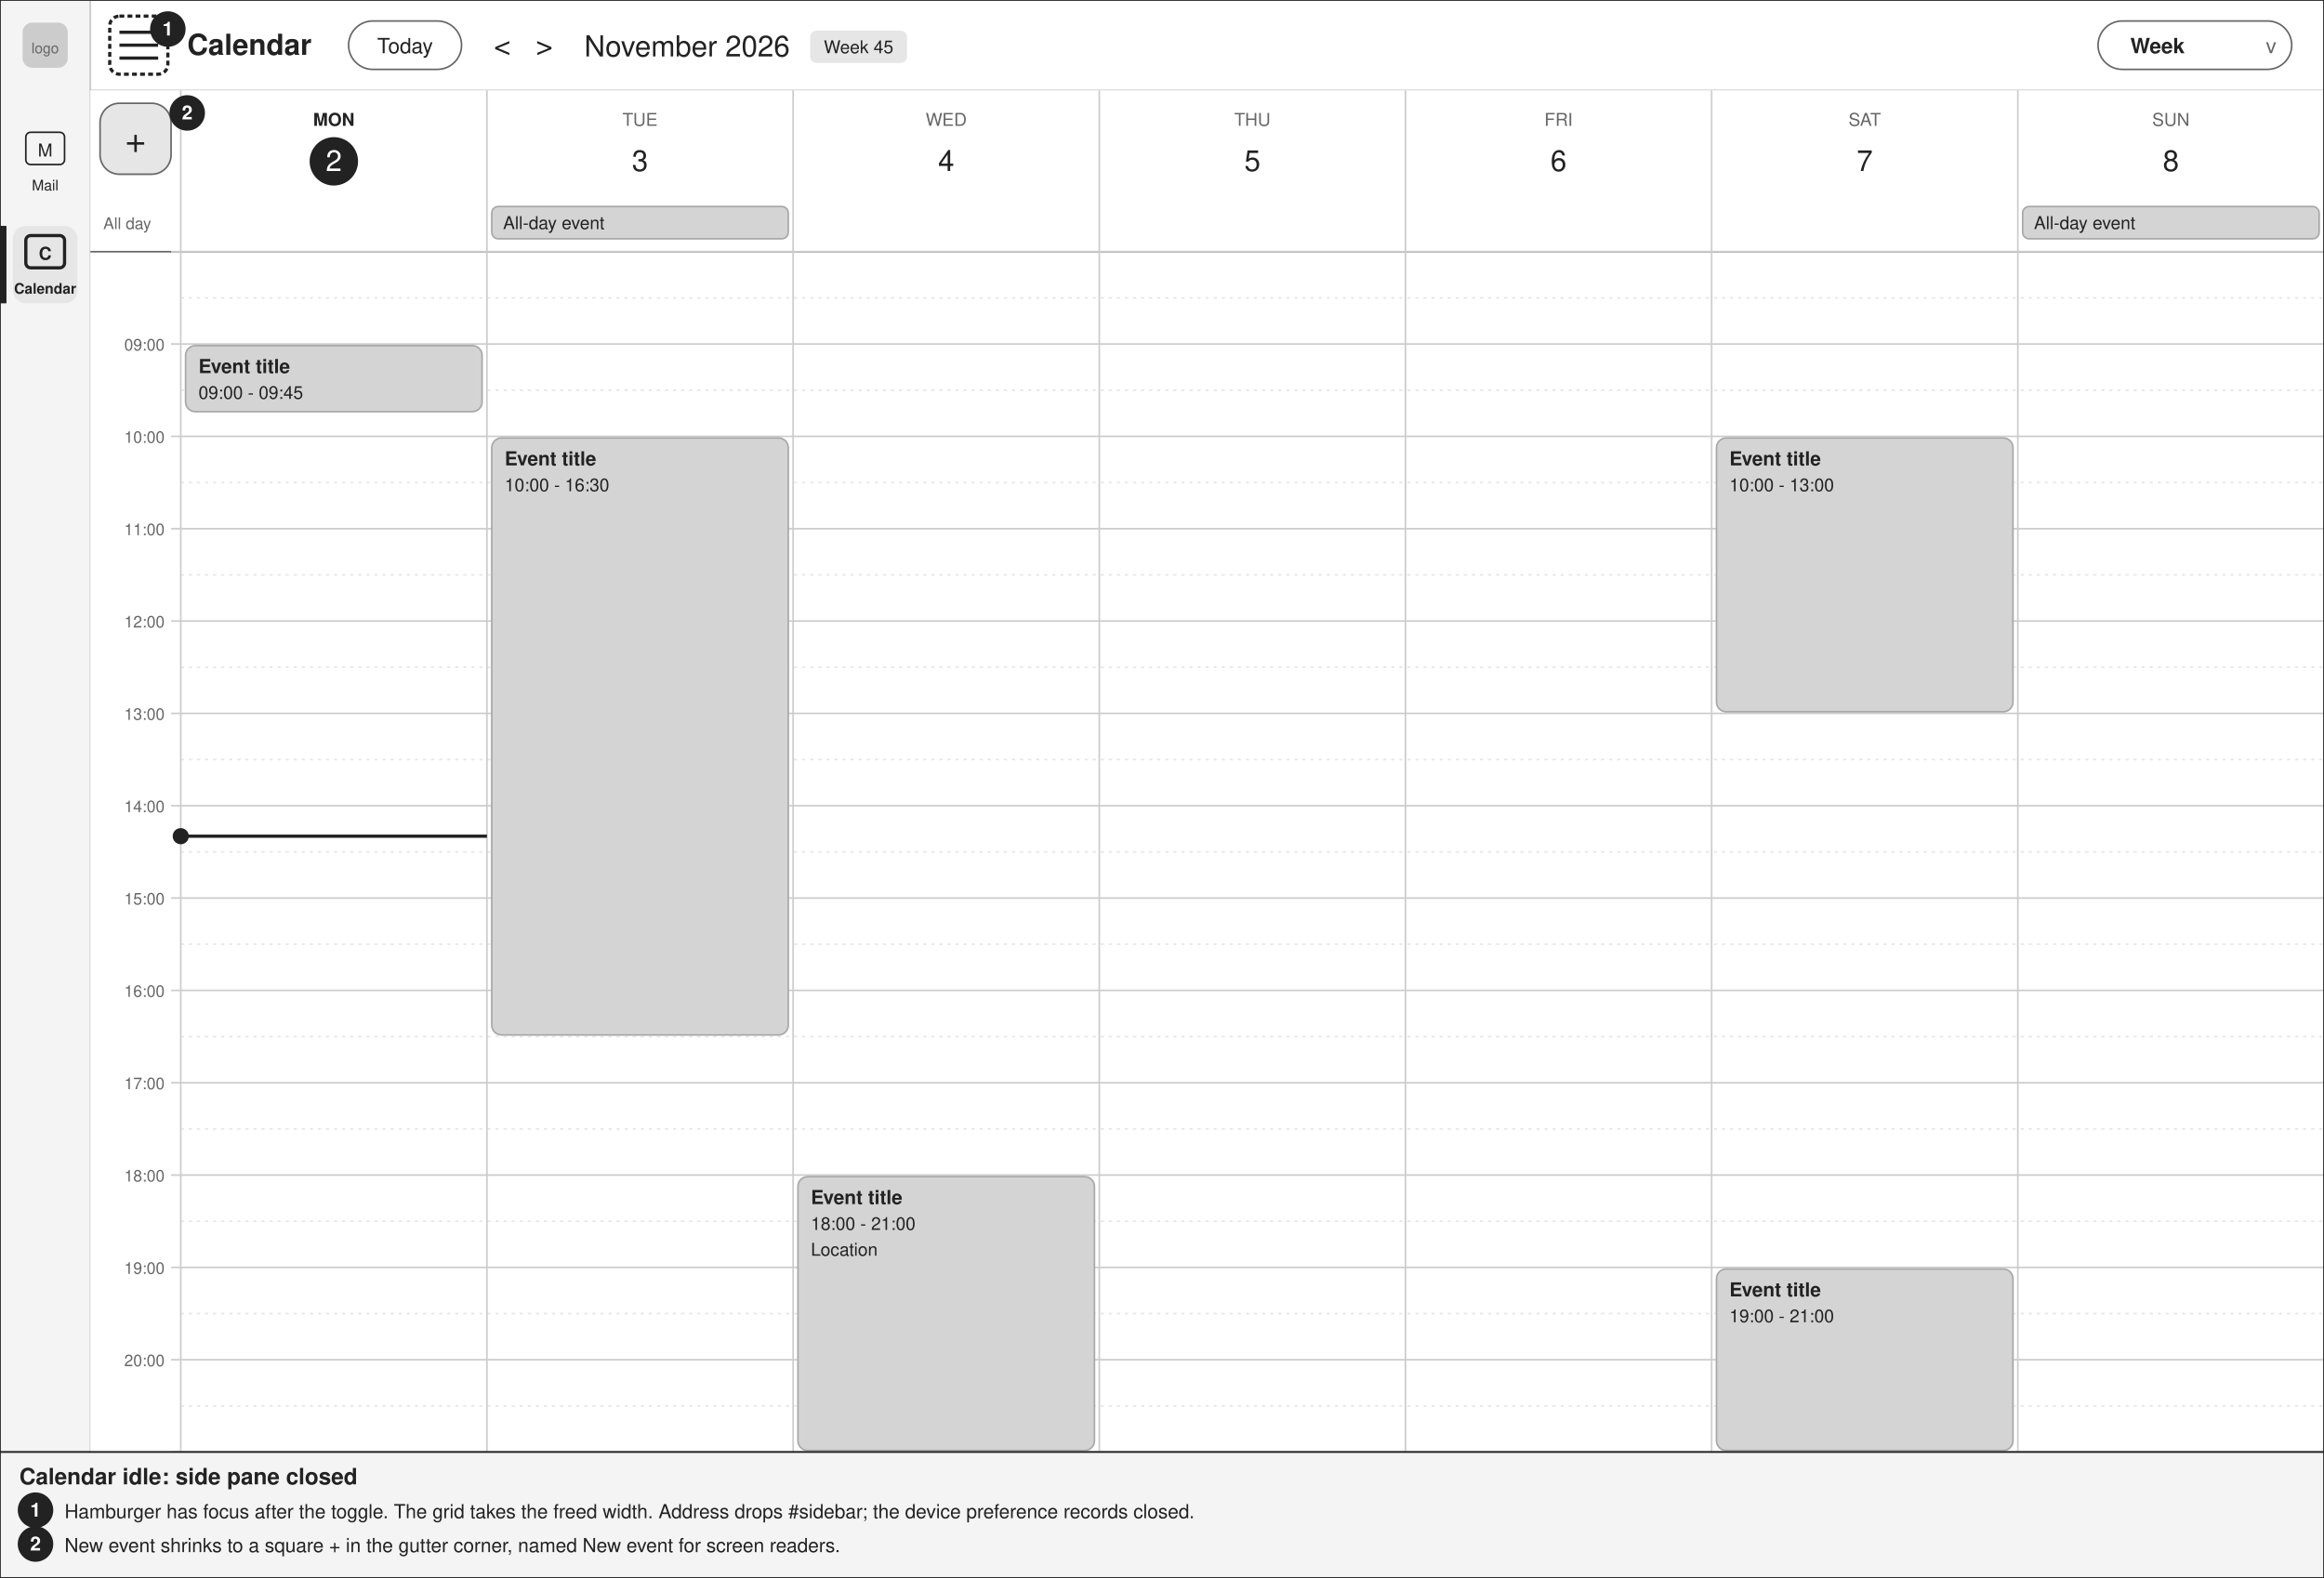
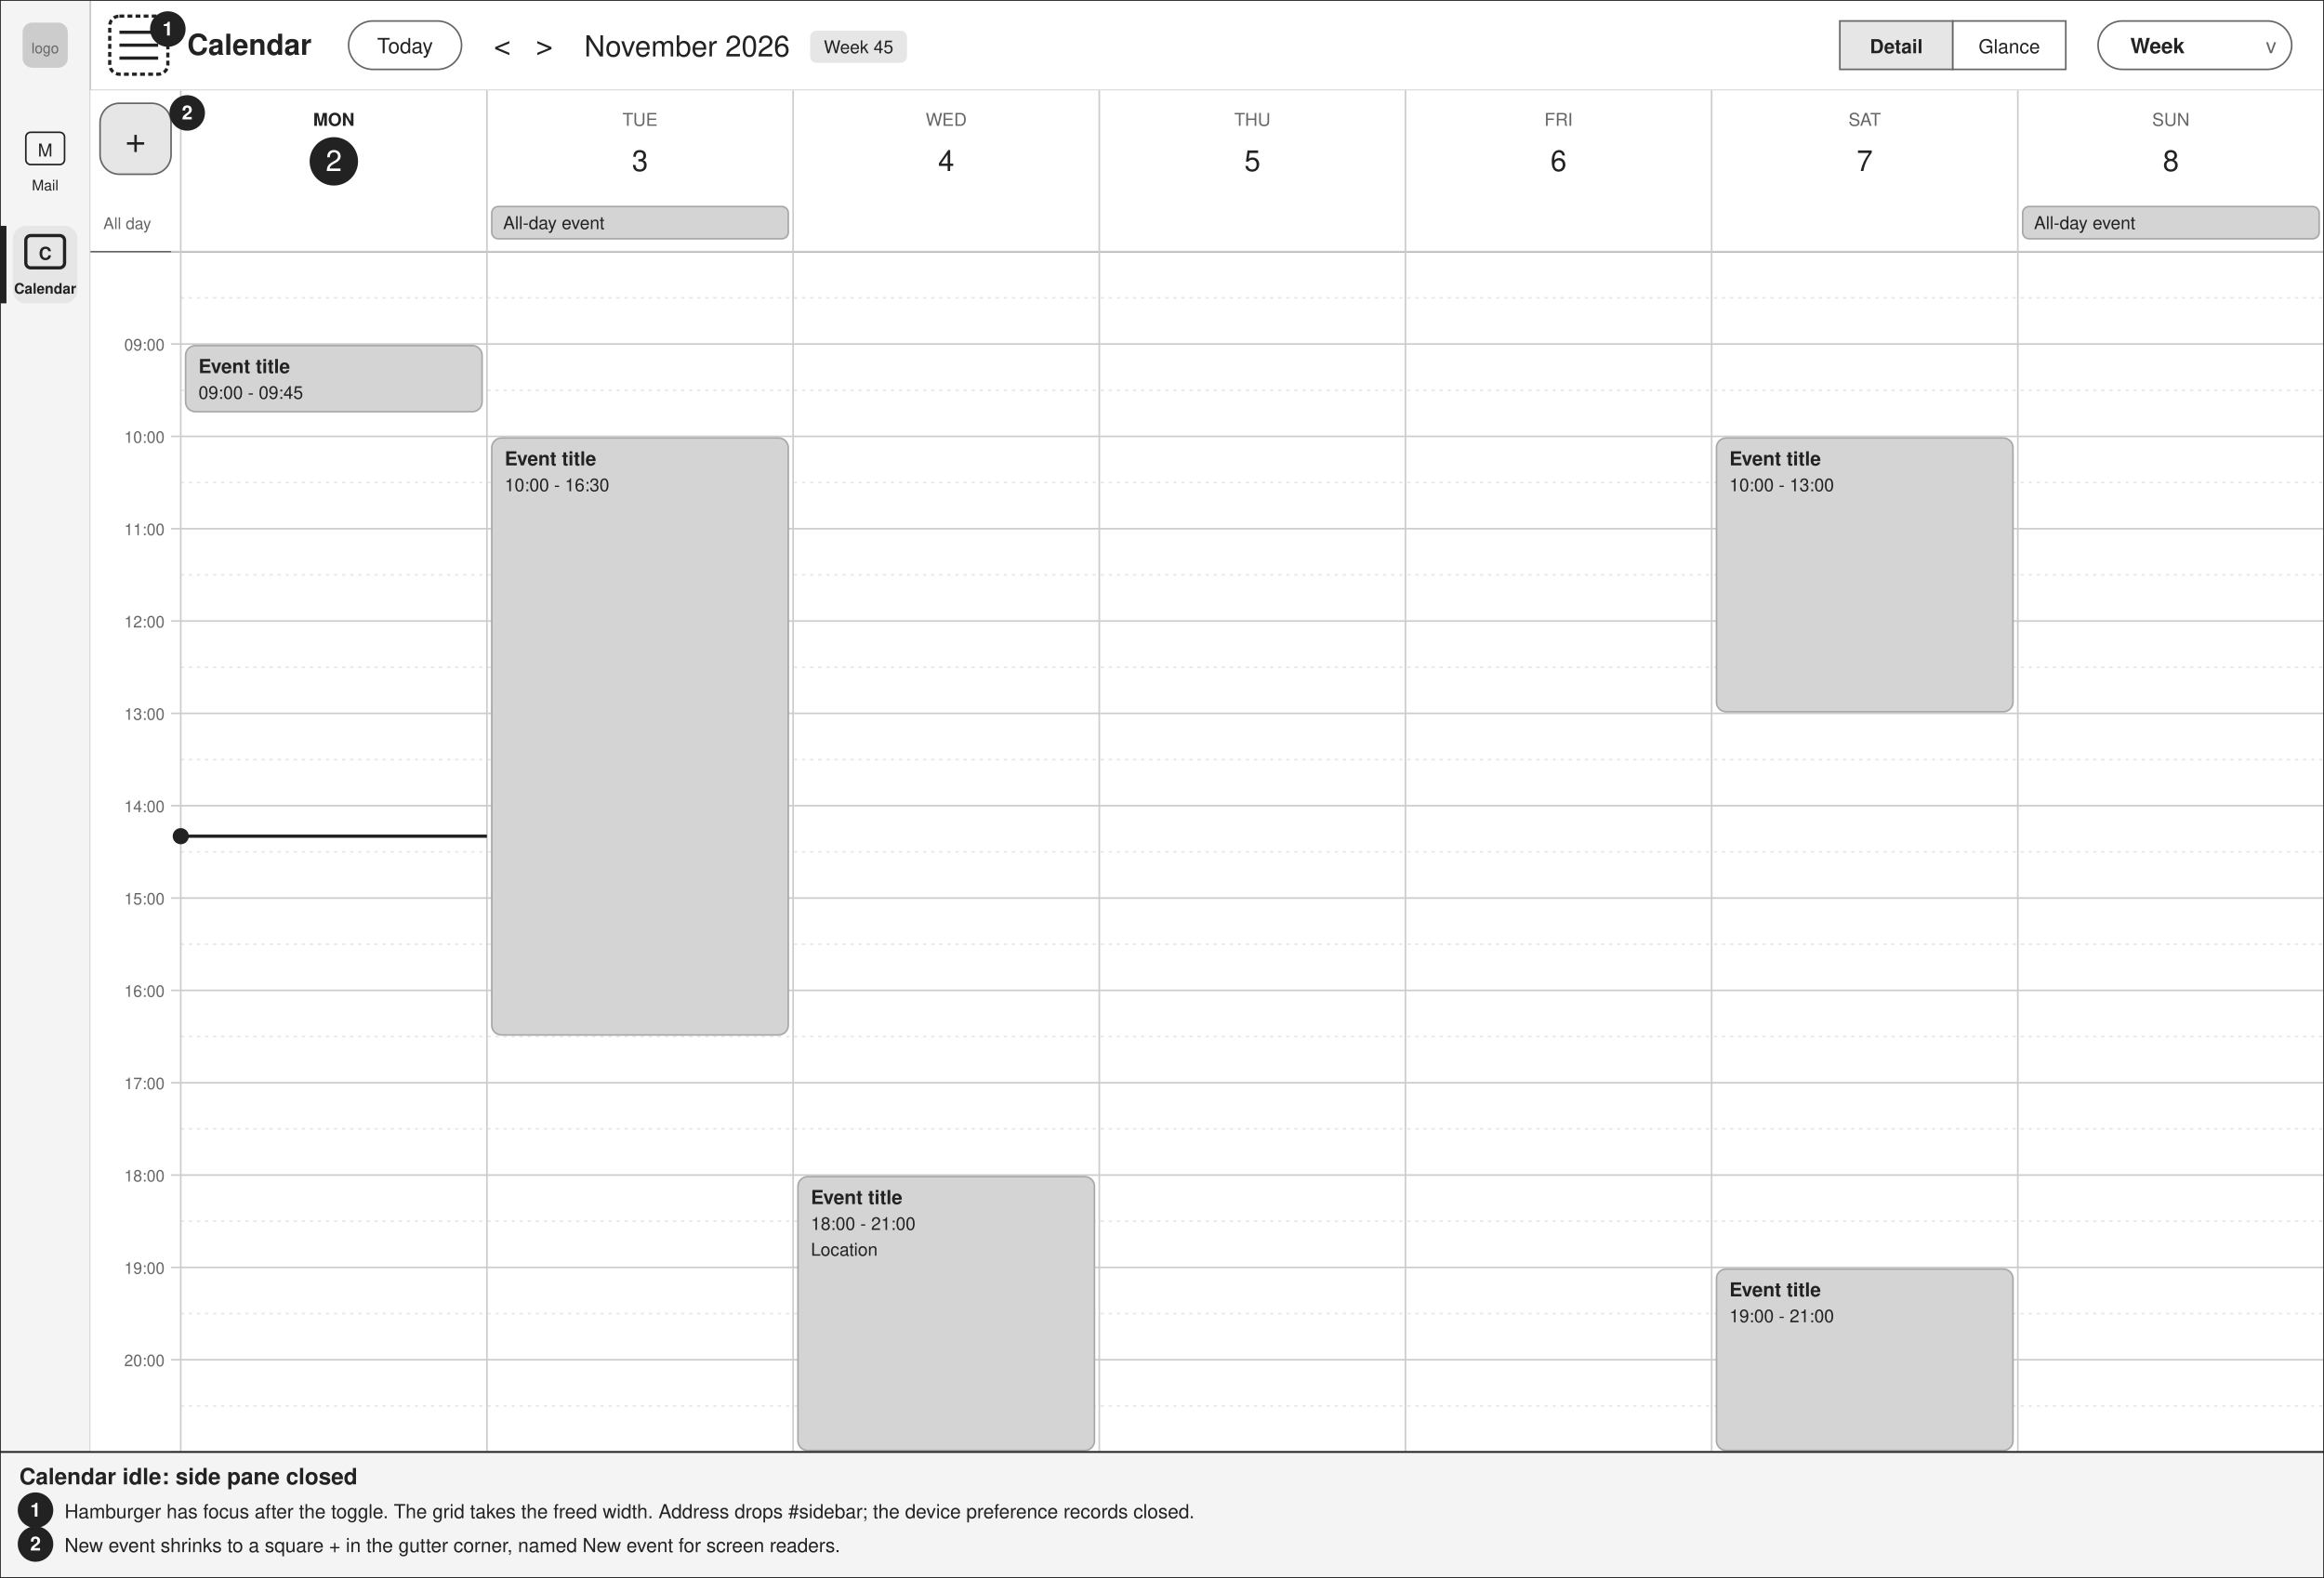
<svg xmlns="http://www.w3.org/2000/svg" width="1440" height="978" viewBox="0 0 1440 978">
  <rect width="1440" height="978" fill="#fff" />
  <rect x="0" y="0" width="56" height="900" rx="0" fill="#f4f4f4" stroke="#ccc" stroke-width="1" />
  <rect x="14" y="14" width="28" height="28" rx="6" fill="#ccc" stroke="none" stroke-width="1" />
  <text x="28" y="33" font-family="Helvetica, Arial, sans-serif" font-size="9" fill="#666" text-anchor="middle">logo</text>
  <rect x="16" y="82" width="24" height="20" rx="3" fill="none" stroke="#222" stroke-width="1" />
  <text x="28" y="97" font-family="Helvetica, Arial, sans-serif" font-size="11" fill="#222" text-anchor="middle">M</text>
  <text x="28" y="118" font-family="Helvetica, Arial, sans-serif" font-size="9" fill="#222" text-anchor="middle">Mail</text>
  <rect x="0" y="140" width="4" height="48" rx="0" fill="#222" stroke="none" stroke-width="1" />
  <rect x="8" y="140" width="40" height="48" rx="8" fill="#e6e6e6" stroke="none" stroke-width="1" />
  <rect x="16" y="146" width="24" height="20" rx="3" fill="none" stroke="#222" stroke-width="2" />
  <text x="28" y="161" font-family="Helvetica, Arial, sans-serif" font-size="11" fill="#222" font-weight="bold" text-anchor="middle">C</text>
  <text x="28" y="182" font-family="Helvetica, Arial, sans-serif" font-size="9" fill="#222" font-weight="bold" text-anchor="middle">Calendar</text>
  <rect x="56" y="0" width="1384" height="56" rx="0" fill="#fff" stroke="#ccc" stroke-width="1" />
  <rect x="68" y="10" width="36" height="36" rx="6" fill="none" stroke="#222" stroke-width="2" stroke-dasharray="3 2" />
  <line x1="74" y1="20" x2="98" y2="20" stroke="#222" stroke-width="2" />
  <line x1="74" y1="28" x2="98" y2="28" stroke="#222" stroke-width="2" />
  <line x1="74" y1="36" x2="98" y2="36" stroke="#222" stroke-width="2" />
  <text x="116" y="34" font-family="Helvetica, Arial, sans-serif" font-size="18" fill="#222" font-weight="bold">Calendar</text>
  <rect x="216" y="13" width="70" height="30" rx="15" fill="#fff" stroke="#666" stroke-width="1" />
  <text x="251" y="33" font-family="Helvetica, Arial, sans-serif" font-size="13" fill="#222" text-anchor="middle">Today</text>
  <text x="306" y="34" font-family="Helvetica, Arial, sans-serif" font-size="18" fill="#222">&lt;</text>
  <text x="332" y="34" font-family="Helvetica, Arial, sans-serif" font-size="18" fill="#222">&gt;</text>
  <text x="362" y="35" font-family="Helvetica, Arial, sans-serif" font-size="18" fill="#222">November 2026</text>
  <rect x="502" y="19" width="60" height="20" rx="4" fill="#e6e6e6" stroke="none" stroke-width="1" />
  <text x="532" y="33" font-family="Helvetica, Arial, sans-serif" font-size="11" fill="#222" text-anchor="middle">Week 45</text>
+   <rect x="1140" y="13" width="70" height="30" rx="0" fill="#e6e6e6" stroke="#666" stroke-width="1" />
+   <text x="1175" y="33" font-family="Helvetica, Arial, sans-serif" font-size="12" fill="#222" font-weight="bold" text-anchor="middle">Detail</text>
+   <rect x="1210" y="13" width="70" height="30" rx="0" fill="#fff" stroke="#666" stroke-width="1" />
+   <text x="1245" y="33" font-family="Helvetica, Arial, sans-serif" font-size="12" fill="#222" text-anchor="middle">Glance</text>
  <rect x="1300" y="13" width="120" height="30" rx="15" fill="none" stroke="#666" stroke-width="1" />
  <text x="1320" y="33" font-family="Helvetica, Arial, sans-serif" font-size="13" fill="#222" font-weight="bold">Week</text>
  <text x="1404" y="33" font-family="Helvetica, Arial, sans-serif" font-size="13" fill="#666">v</text>
  <rect x="56" y="56" width="1384" height="844" rx="0" fill="#fff" stroke="none" stroke-width="1" />
  <text x="206.857" y="78" font-family="Helvetica, Arial, sans-serif" font-size="11" fill="#222" font-weight="bold" text-anchor="middle">MON</text>
  <circle cx="206.857" cy="100" r="15" fill="#222" stroke="none" stroke-width="1" />
  <text x="206.857" y="106" font-family="Helvetica, Arial, sans-serif" font-size="18" fill="#fff" text-anchor="middle">2</text>
  <text x="396.571" y="78" font-family="Helvetica, Arial, sans-serif" font-size="11" fill="#666" text-anchor="middle">TUE</text>
  <text x="396.571" y="106" font-family="Helvetica, Arial, sans-serif" font-size="18" fill="#222" text-anchor="middle">3</text>
  <text x="586.286" y="78" font-family="Helvetica, Arial, sans-serif" font-size="11" fill="#666" text-anchor="middle">WED</text>
  <text x="586.286" y="106" font-family="Helvetica, Arial, sans-serif" font-size="18" fill="#222" text-anchor="middle">4</text>
  <text x="776" y="78" font-family="Helvetica, Arial, sans-serif" font-size="11" fill="#666" text-anchor="middle">THU</text>
  <text x="776" y="106" font-family="Helvetica, Arial, sans-serif" font-size="18" fill="#222" text-anchor="middle">5</text>
  <text x="965.714" y="78" font-family="Helvetica, Arial, sans-serif" font-size="11" fill="#666" text-anchor="middle">FRI</text>
  <text x="965.714" y="106" font-family="Helvetica, Arial, sans-serif" font-size="18" fill="#222" text-anchor="middle">6</text>
  <text x="1155.429" y="78" font-family="Helvetica, Arial, sans-serif" font-size="11" fill="#666" text-anchor="middle">SAT</text>
  <text x="1155.429" y="106" font-family="Helvetica, Arial, sans-serif" font-size="18" fill="#222" text-anchor="middle">7</text>
  <text x="1345.143" y="78" font-family="Helvetica, Arial, sans-serif" font-size="11" fill="#666" text-anchor="middle">SUN</text>
  <text x="1345.143" y="106" font-family="Helvetica, Arial, sans-serif" font-size="18" fill="#222" text-anchor="middle">8</text>
  <text x="64" y="142" font-family="Helvetica, Arial, sans-serif" font-size="10" fill="#666">All day</text>
  <rect x="304.714" y="128" width="183.714" height="20" rx="4" fill="#d4d4d4" stroke="#a8a8a8" stroke-width="1" />
  <text x="311.714" y="142" font-family="Helvetica, Arial, sans-serif" font-size="11" fill="#222">All-day event</text>
  <rect x="1253.286" y="128" width="183.714" height="20" rx="4" fill="#d4d4d4" stroke="#a8a8a8" stroke-width="1" />
  <text x="1260.286" y="142" font-family="Helvetica, Arial, sans-serif" font-size="11" fill="#222">All-day event</text>
  <line x1="56" y1="156" x2="1440" y2="156" stroke="#666" stroke-width="1" />
  <line x1="106" y1="156" x2="1440" y2="156" stroke="#ccc" stroke-width="1" />
  <line x1="112" y1="184.615" x2="1440" y2="184.615" stroke="#e6e6e6" stroke-width="1" stroke-dasharray="2 3" />
  <line x1="106" y1="213.231" x2="1440" y2="213.231" stroke="#ccc" stroke-width="1" />
  <text x="102" y="217.231" font-family="Helvetica, Arial, sans-serif" font-size="10" fill="#666" text-anchor="end">09:00</text>
  <line x1="112" y1="241.846" x2="1440" y2="241.846" stroke="#e6e6e6" stroke-width="1" stroke-dasharray="2 3" />
  <line x1="106" y1="270.462" x2="1440" y2="270.462" stroke="#ccc" stroke-width="1" />
  <text x="102" y="274.462" font-family="Helvetica, Arial, sans-serif" font-size="10" fill="#666" text-anchor="end">10:00</text>
  <line x1="112" y1="299.077" x2="1440" y2="299.077" stroke="#e6e6e6" stroke-width="1" stroke-dasharray="2 3" />
  <line x1="106" y1="327.692" x2="1440" y2="327.692" stroke="#ccc" stroke-width="1" />
  <text x="102" y="331.692" font-family="Helvetica, Arial, sans-serif" font-size="10" fill="#666" text-anchor="end">11:00</text>
  <line x1="112" y1="356.308" x2="1440" y2="356.308" stroke="#e6e6e6" stroke-width="1" stroke-dasharray="2 3" />
  <line x1="106" y1="384.923" x2="1440" y2="384.923" stroke="#ccc" stroke-width="1" />
  <text x="102" y="388.923" font-family="Helvetica, Arial, sans-serif" font-size="10" fill="#666" text-anchor="end">12:00</text>
  <line x1="112" y1="413.538" x2="1440" y2="413.538" stroke="#e6e6e6" stroke-width="1" stroke-dasharray="2 3" />
  <line x1="106" y1="442.154" x2="1440" y2="442.154" stroke="#ccc" stroke-width="1" />
  <text x="102" y="446.154" font-family="Helvetica, Arial, sans-serif" font-size="10" fill="#666" text-anchor="end">13:00</text>
  <line x1="112" y1="470.769" x2="1440" y2="470.769" stroke="#e6e6e6" stroke-width="1" stroke-dasharray="2 3" />
  <line x1="106" y1="499.385" x2="1440" y2="499.385" stroke="#ccc" stroke-width="1" />
  <text x="102" y="503.385" font-family="Helvetica, Arial, sans-serif" font-size="10" fill="#666" text-anchor="end">14:00</text>
  <line x1="112" y1="528" x2="1440" y2="528" stroke="#e6e6e6" stroke-width="1" stroke-dasharray="2 3" />
  <line x1="106" y1="556.615" x2="1440" y2="556.615" stroke="#ccc" stroke-width="1" />
  <text x="102" y="560.615" font-family="Helvetica, Arial, sans-serif" font-size="10" fill="#666" text-anchor="end">15:00</text>
  <line x1="112" y1="585.231" x2="1440" y2="585.231" stroke="#e6e6e6" stroke-width="1" stroke-dasharray="2 3" />
  <line x1="106" y1="613.846" x2="1440" y2="613.846" stroke="#ccc" stroke-width="1" />
  <text x="102" y="617.846" font-family="Helvetica, Arial, sans-serif" font-size="10" fill="#666" text-anchor="end">16:00</text>
  <line x1="112" y1="642.462" x2="1440" y2="642.462" stroke="#e6e6e6" stroke-width="1" stroke-dasharray="2 3" />
  <line x1="106" y1="671.077" x2="1440" y2="671.077" stroke="#ccc" stroke-width="1" />
  <text x="102" y="675.077" font-family="Helvetica, Arial, sans-serif" font-size="10" fill="#666" text-anchor="end">17:00</text>
  <line x1="112" y1="699.692" x2="1440" y2="699.692" stroke="#e6e6e6" stroke-width="1" stroke-dasharray="2 3" />
  <line x1="106" y1="728.308" x2="1440" y2="728.308" stroke="#ccc" stroke-width="1" />
  <text x="102" y="732.308" font-family="Helvetica, Arial, sans-serif" font-size="10" fill="#666" text-anchor="end">18:00</text>
  <line x1="112" y1="756.923" x2="1440" y2="756.923" stroke="#e6e6e6" stroke-width="1" stroke-dasharray="2 3" />
  <line x1="106" y1="785.538" x2="1440" y2="785.538" stroke="#ccc" stroke-width="1" />
  <text x="102" y="789.538" font-family="Helvetica, Arial, sans-serif" font-size="10" fill="#666" text-anchor="end">19:00</text>
  <line x1="112" y1="814.154" x2="1440" y2="814.154" stroke="#e6e6e6" stroke-width="1" stroke-dasharray="2 3" />
  <line x1="106" y1="842.769" x2="1440" y2="842.769" stroke="#ccc" stroke-width="1" />
  <text x="102" y="846.769" font-family="Helvetica, Arial, sans-serif" font-size="10" fill="#666" text-anchor="end">20:00</text>
  <line x1="112" y1="871.385" x2="1440" y2="871.385" stroke="#e6e6e6" stroke-width="1" stroke-dasharray="2 3" />
  <line x1="106" y1="900" x2="1440" y2="900" stroke="#ccc" stroke-width="1" />
  <line x1="112" y1="928.615" x2="1440" y2="928.615" stroke="#e6e6e6" stroke-width="1" stroke-dasharray="2 3" />
  <line x1="112" y1="56" x2="112" y2="900" stroke="#ccc" stroke-width="1" />
  <line x1="301.714" y1="56" x2="301.714" y2="900" stroke="#ccc" stroke-width="1" />
  <line x1="491.429" y1="56" x2="491.429" y2="900" stroke="#ccc" stroke-width="1" />
  <line x1="681.143" y1="56" x2="681.143" y2="900" stroke="#ccc" stroke-width="1" />
  <line x1="870.857" y1="56" x2="870.857" y2="900" stroke="#ccc" stroke-width="1" />
  <line x1="1060.571" y1="56" x2="1060.571" y2="900" stroke="#ccc" stroke-width="1" />
  <line x1="1250.286" y1="56" x2="1250.286" y2="900" stroke="#ccc" stroke-width="1" />
  <line x1="1440" y1="56" x2="1440" y2="900" stroke="#ccc" stroke-width="1" />
  <circle cx="112" cy="518.271" r="5" fill="#222" stroke="none" stroke-width="1" />
  <line x1="112" y1="518.271" x2="301.714" y2="518.271" stroke="#222" stroke-width="2" />
  <rect x="304.714" y="271.462" width="183.714" height="370" rx="6" fill="#d4d4d4" stroke="#a8a8a8" stroke-width="1" />
  <text x="312.714" y="288.462" font-family="Helvetica, Arial, sans-serif" font-size="12" fill="#222" font-weight="bold">Event title</text>
  <text x="312.714" y="304.462" font-family="Helvetica, Arial, sans-serif" font-size="11" fill="#222">10:00 - 16:30</text>
  <rect x="494.429" y="729.308" width="183.714" height="169.692" rx="6" fill="#d4d4d4" stroke="#a8a8a8" stroke-width="1" />
  <text x="502.429" y="746.308" font-family="Helvetica, Arial, sans-serif" font-size="12" fill="#222" font-weight="bold">Event title</text>
  <text x="502.429" y="762.308" font-family="Helvetica, Arial, sans-serif" font-size="11" fill="#222">18:00 - 21:00</text>
  <text x="502.429" y="778.308" font-family="Helvetica, Arial, sans-serif" font-size="11" fill="#222">Location</text>
  <rect x="1063.571" y="271.462" width="183.714" height="169.692" rx="6" fill="#d4d4d4" stroke="#a8a8a8" stroke-width="1" />
  <text x="1071.571" y="288.462" font-family="Helvetica, Arial, sans-serif" font-size="12" fill="#222" font-weight="bold">Event title</text>
  <text x="1071.571" y="304.462" font-family="Helvetica, Arial, sans-serif" font-size="11" fill="#222">10:00 - 13:00</text>
  <rect x="1063.571" y="786.538" width="183.714" height="112.462" rx="6" fill="#d4d4d4" stroke="#a8a8a8" stroke-width="1" />
  <text x="1071.571" y="803.538" font-family="Helvetica, Arial, sans-serif" font-size="12" fill="#222" font-weight="bold">Event title</text>
  <text x="1071.571" y="819.538" font-family="Helvetica, Arial, sans-serif" font-size="11" fill="#222">19:00 - 21:00</text>
  <rect x="115" y="214.231" width="183.714" height="40.923" rx="6" fill="#d4d4d4" stroke="#a8a8a8" stroke-width="1" />
  <text x="123" y="231.231" font-family="Helvetica, Arial, sans-serif" font-size="12" fill="#222" font-weight="bold">Event title</text>
  <text x="123" y="247.231" font-family="Helvetica, Arial, sans-serif" font-size="11" fill="#222">09:00 - 09:45</text>
  <rect x="62" y="64" width="44" height="44" rx="12" fill="#e6e6e6" stroke="#666" stroke-width="1" />
  <text x="84" y="94" font-family="Helvetica, Arial, sans-serif" font-size="22" fill="#222" text-anchor="middle">+</text>
  <circle cx="104" cy="18" r="11" fill="#222" stroke="none" stroke-width="1" />
  <text x="104" y="22" font-family="Helvetica, Arial, sans-serif" font-size="12" fill="#fff" font-weight="bold" text-anchor="middle">1</text>
  <circle cx="116" cy="70" r="11" fill="#222" stroke="none" stroke-width="1" />
  <text x="116" y="74" font-family="Helvetica, Arial, sans-serif" font-size="12" fill="#fff" font-weight="bold" text-anchor="middle">2</text>
  <rect x="0" y="0" width="1440" height="900" rx="0" fill="none" stroke="#222" stroke-width="1" />
  <rect x="0" y="900" width="1440" height="78" rx="0" fill="#f4f4f4" stroke="#222" stroke-width="1" />
  <text x="12" y="920" font-family="Helvetica, Arial, sans-serif" font-size="14" fill="#222" font-weight="bold">Calendar idle: side pane closed</text>
  <circle cx="22" cy="936" r="11" fill="#222" stroke="none" stroke-width="1" />
  <text x="22" y="940" font-family="Helvetica, Arial, sans-serif" font-size="12" fill="#fff" font-weight="bold" text-anchor="middle">1</text>
  <text x="40" y="941" font-family="Helvetica, Arial, sans-serif" font-size="12" fill="#222">Hamburger has focus after the toggle. The grid takes the freed width. Address drops #sidebar; the device preference records closed.</text>
  <circle cx="22" cy="957" r="11" fill="#222" stroke="none" stroke-width="1" />
  <text x="22" y="961" font-family="Helvetica, Arial, sans-serif" font-size="12" fill="#fff" font-weight="bold" text-anchor="middle">2</text>
  <text x="40" y="962" font-family="Helvetica, Arial, sans-serif" font-size="12" fill="#222">New event shrinks to a square + in the gutter corner, named New event for screen readers.</text>
</svg>
